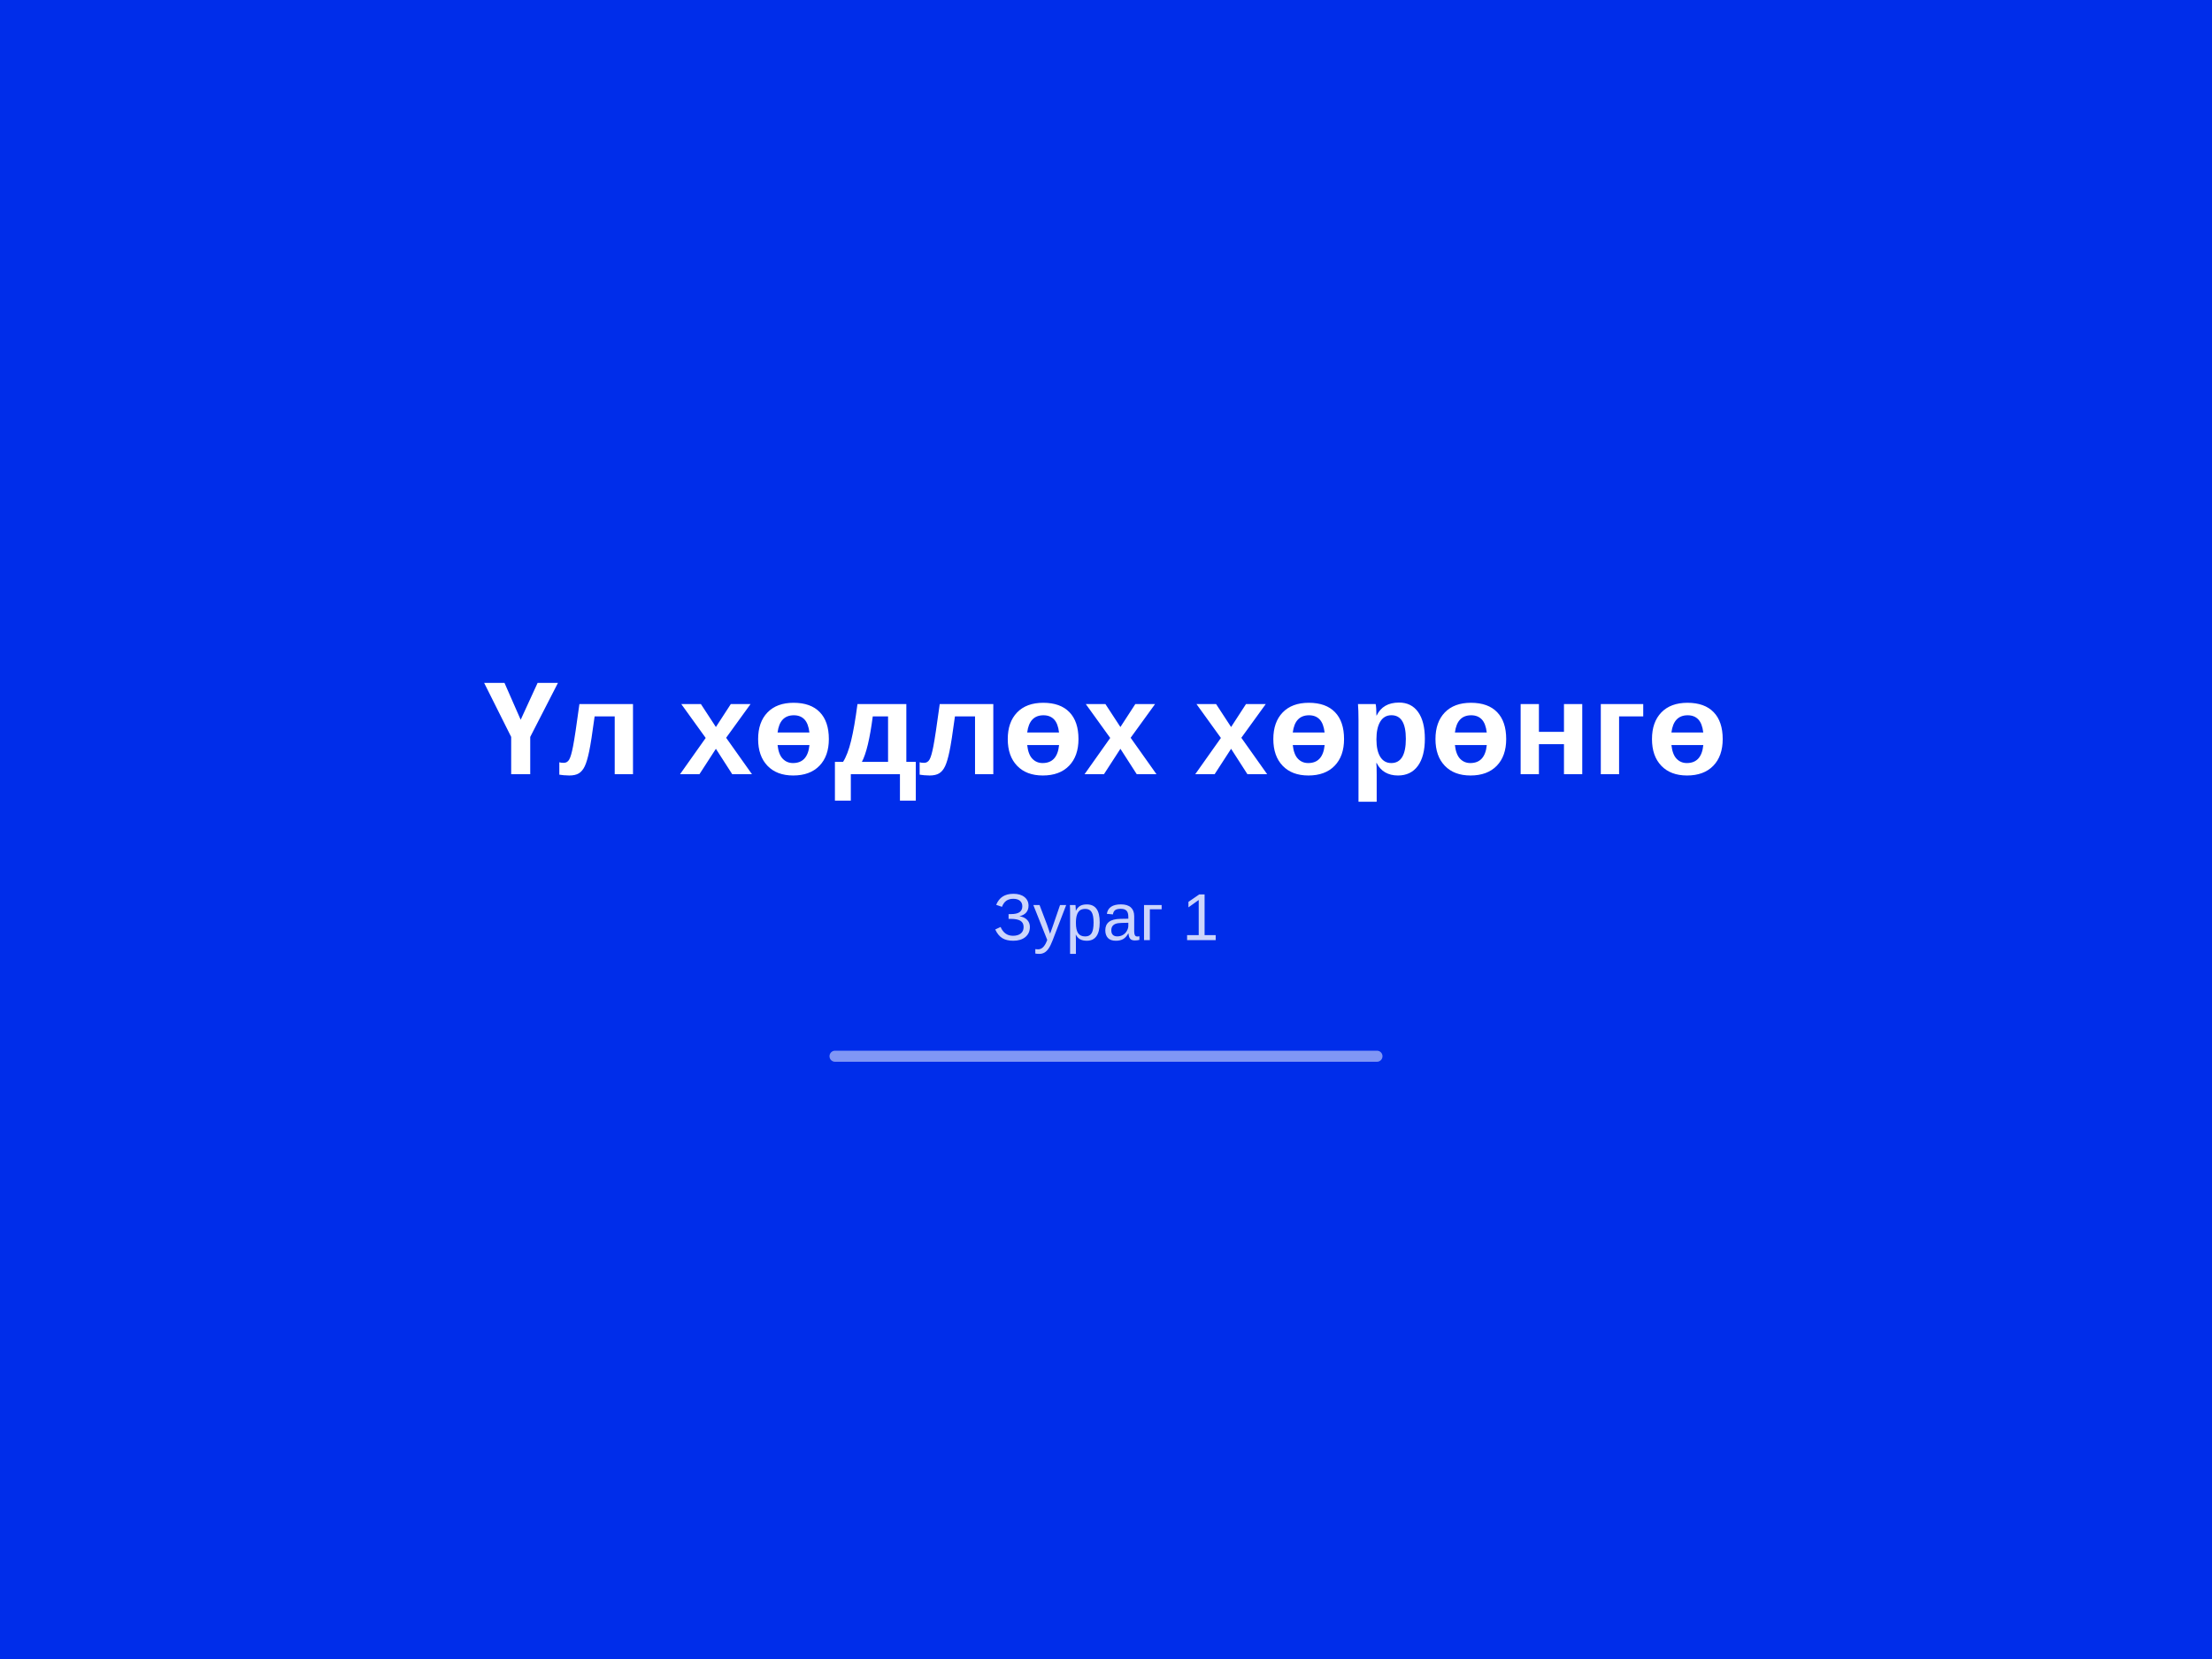
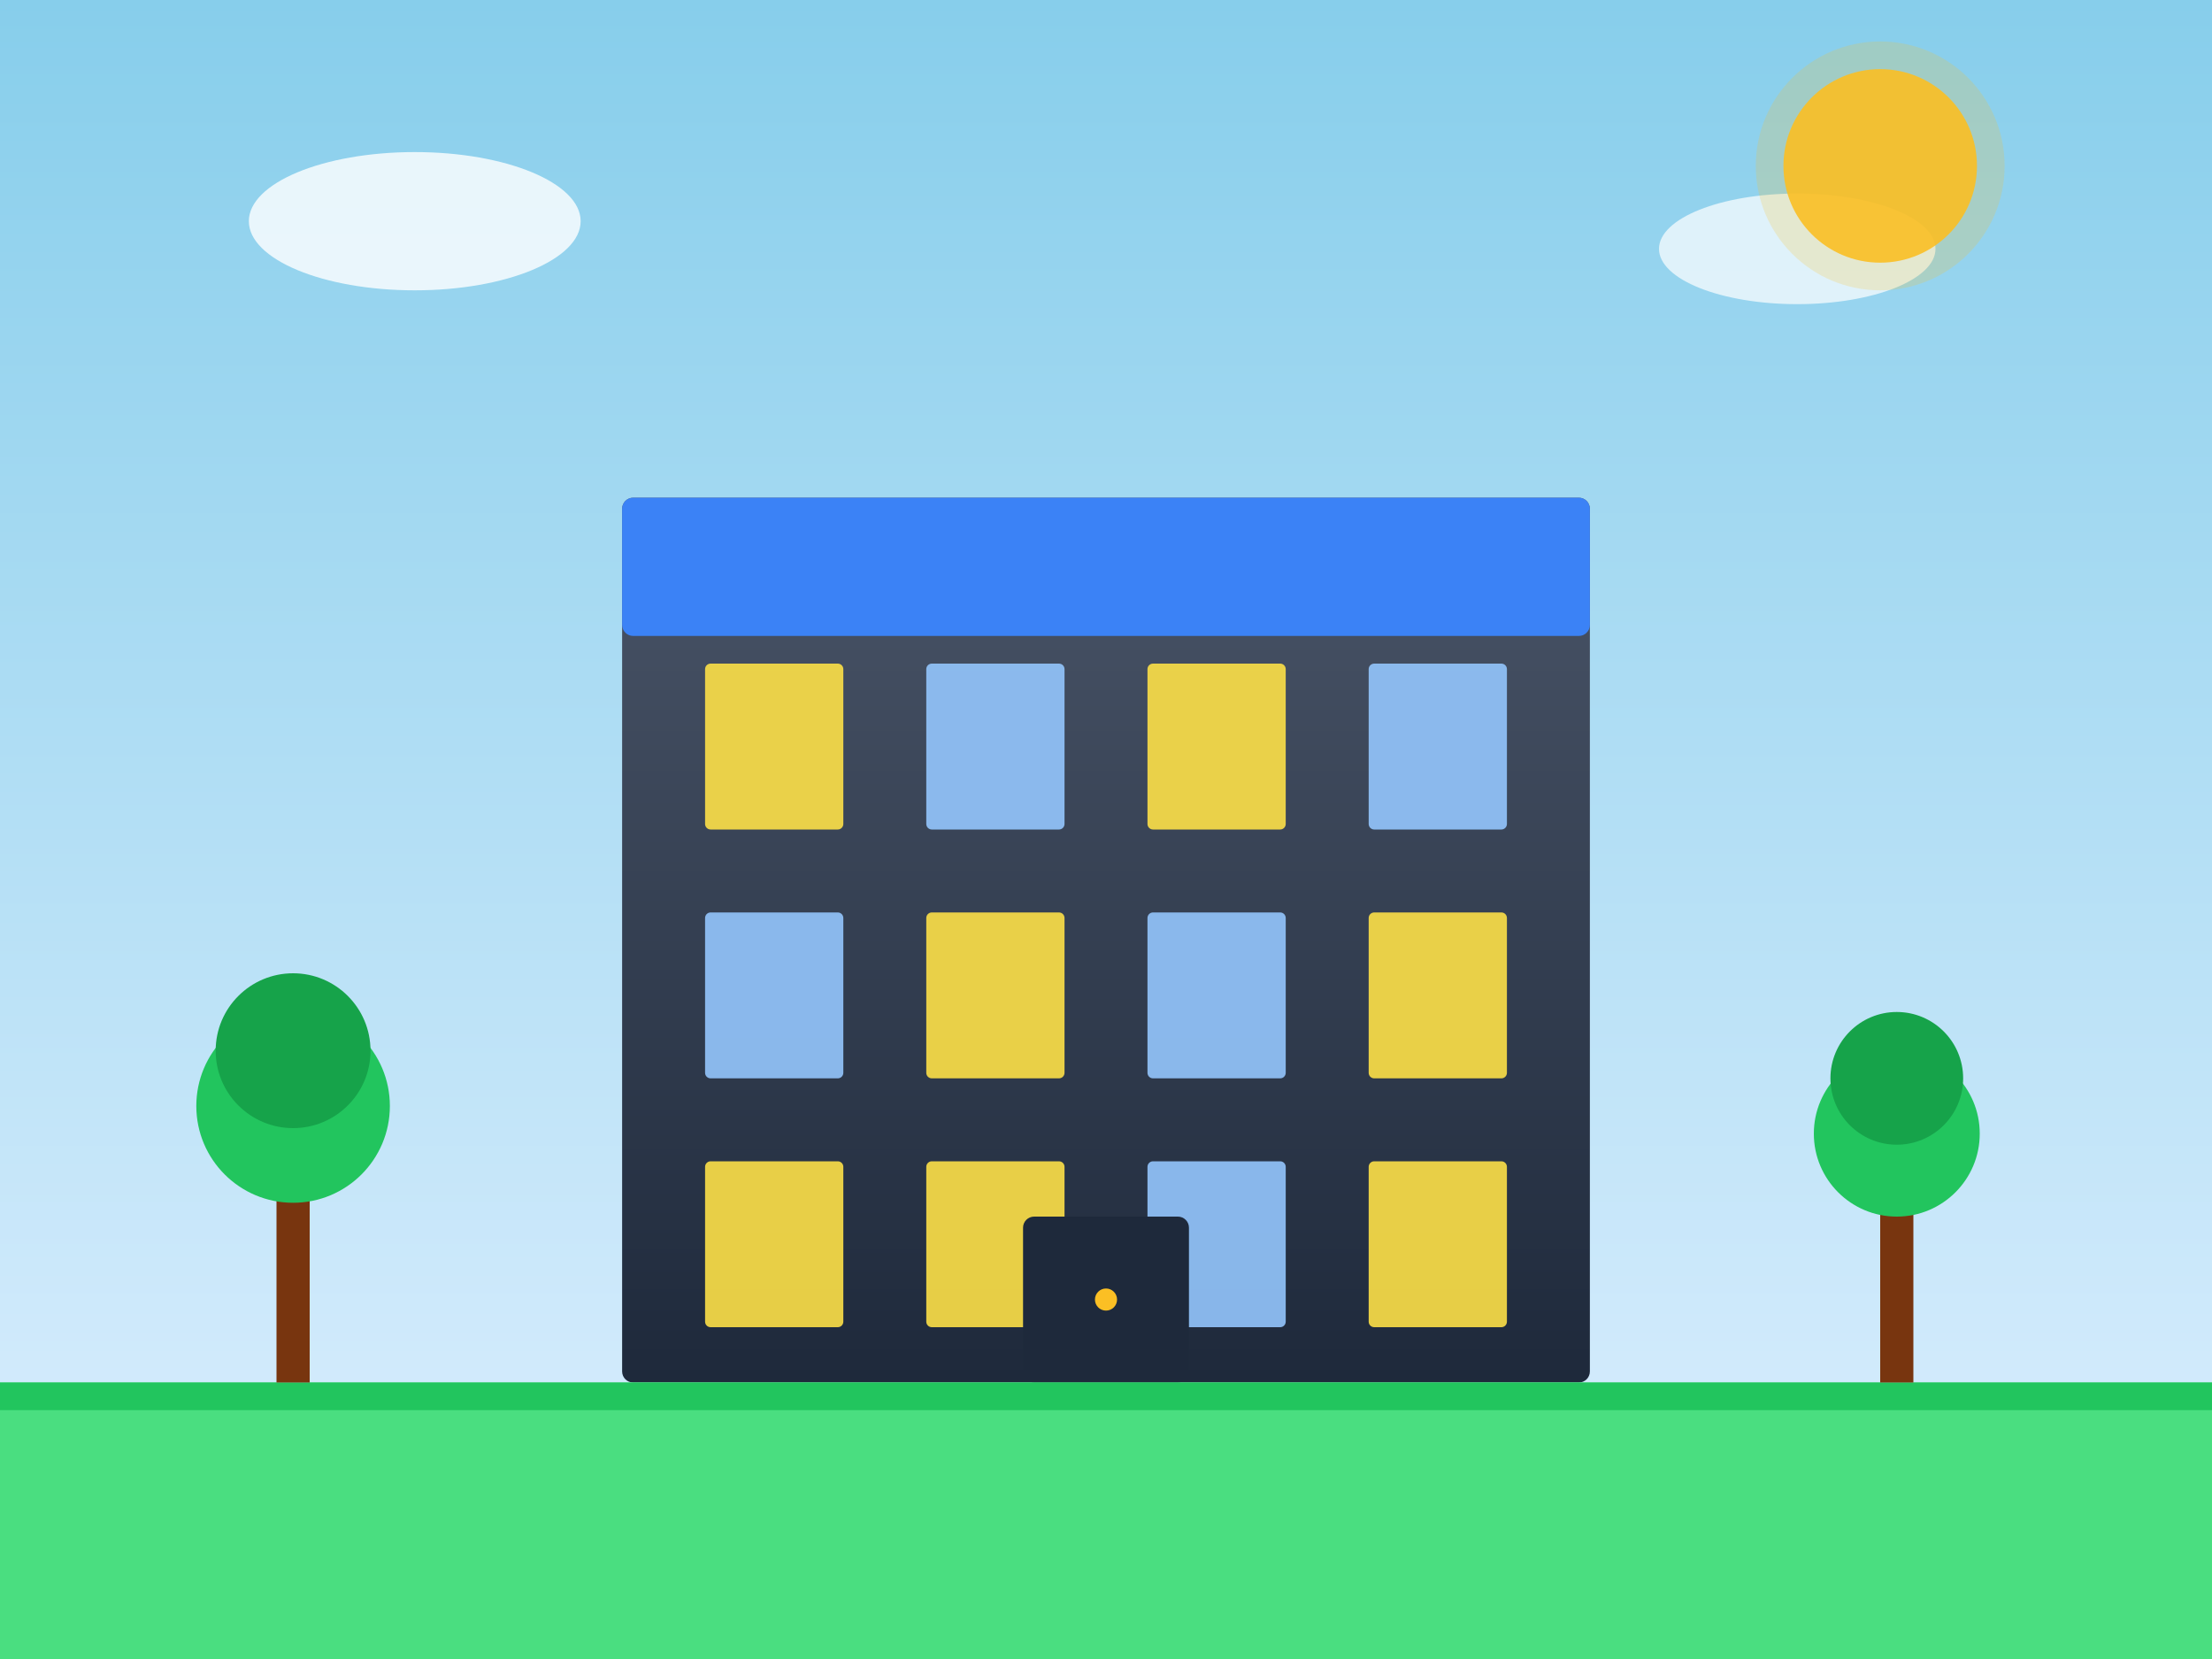
<svg xmlns="http://www.w3.org/2000/svg" width="800" height="600" viewBox="0 0 800 600">
-   <rect width="800" height="600" fill="#002dea" />
-   <text x="400" y="280" font-family="Arial" font-size="48" fill="white" text-anchor="middle" font-weight="bold">Үл хөдлөх хөрөнгө</text>
-   <text x="400" y="340" font-family="Arial" font-size="24" fill="rgba(255,255,255,0.8)" text-anchor="middle">Зураг 1</text>
-   <rect x="300" y="380" width="200" height="4" rx="2" fill="rgba(255,255,255,0.5)" />
+   <defs>
+     <linearGradient id="s0" x1="0" y1="0" x2="0" y2="1">
+       <stop offset="0%" stop-color="#87CEEB" />
+       <stop offset="100%" stop-color="#E0F0FF" />
+     </linearGradient>
+     <linearGradient id="b0" x1="0" y1="0" x2="0" y2="1">
+       <stop offset="0%" stop-color="#4A5568" />
+       <stop offset="100%" stop-color="#1E293B" />
+     </linearGradient>
+   </defs>
+   <rect width="800" height="600" fill="url(#s0)" />
+   <ellipse cx="150" cy="80" rx="60" ry="25" fill="white" opacity="0.8" />
+   <ellipse cx="650" cy="90" rx="50" ry="20" fill="white" opacity="0.7" />
+   <rect x="225" y="180" width="350" height="320" fill="url(#b0)" rx="4" />
+   <rect x="225" y="180" width="350" height="50" fill="#3B82F6" rx="4" />
+   <rect x="255" y="240" width="50" height="60" fill="#FDE047" rx="2" opacity="0.9" />
+   <rect x="335" y="240" width="50" height="60" fill="#93C5FD" rx="2" opacity="0.9" />
+   <rect x="415" y="240" width="50" height="60" fill="#FDE047" rx="2" opacity="0.9" />
+   <rect x="495" y="240" width="50" height="60" fill="#93C5FD" rx="2" opacity="0.9" />
+   <rect x="255" y="330" width="50" height="60" fill="#93C5FD" rx="2" opacity="0.9" />
+   <rect x="335" y="330" width="50" height="60" fill="#FDE047" rx="2" opacity="0.9" />
+   <rect x="415" y="330" width="50" height="60" fill="#93C5FD" rx="2" opacity="0.9" />
+   <rect x="495" y="330" width="50" height="60" fill="#FDE047" rx="2" opacity="0.9" />
+   <rect x="255" y="420" width="50" height="60" fill="#FDE047" rx="2" opacity="0.9" />
+   <rect x="335" y="420" width="50" height="60" fill="#FDE047" rx="2" opacity="0.9" />
+   <rect x="415" y="420" width="50" height="60" fill="#93C5FD" rx="2" opacity="0.9" />
+   <rect x="495" y="420" width="50" height="60" fill="#FDE047" rx="2" opacity="0.9" />
+   <rect x="370" y="440" width="60" height="60" fill="#1E293B" rx="4" />
+   <circle cx="400" cy="470" r="4" fill="#FBBF24" />
+   <rect x="0" y="500" width="800" height="100" fill="#4ADE80" />
+   <rect x="0" y="500" width="800" height="10" fill="#22C55E" />
+   <rect x="100" y="420" width="12" height="80" fill="#78350F" />
+   <circle cx="106" cy="400" r="35" fill="#22C55E" />
+   <circle cx="106" cy="380" r="28" fill="#16A34A" />
+   <rect x="680" y="430" width="12" height="70" fill="#78350F" />
+   <circle cx="686" cy="410" r="30" fill="#22C55E" />
+   <circle cx="686" cy="390" r="24" fill="#16A34A" />
+   <circle cx="680" cy="60" r="35" fill="#FBBF24" opacity="0.9" />
+   <circle cx="680" cy="60" r="45" fill="#FBBF24" opacity="0.2" />
</svg>
